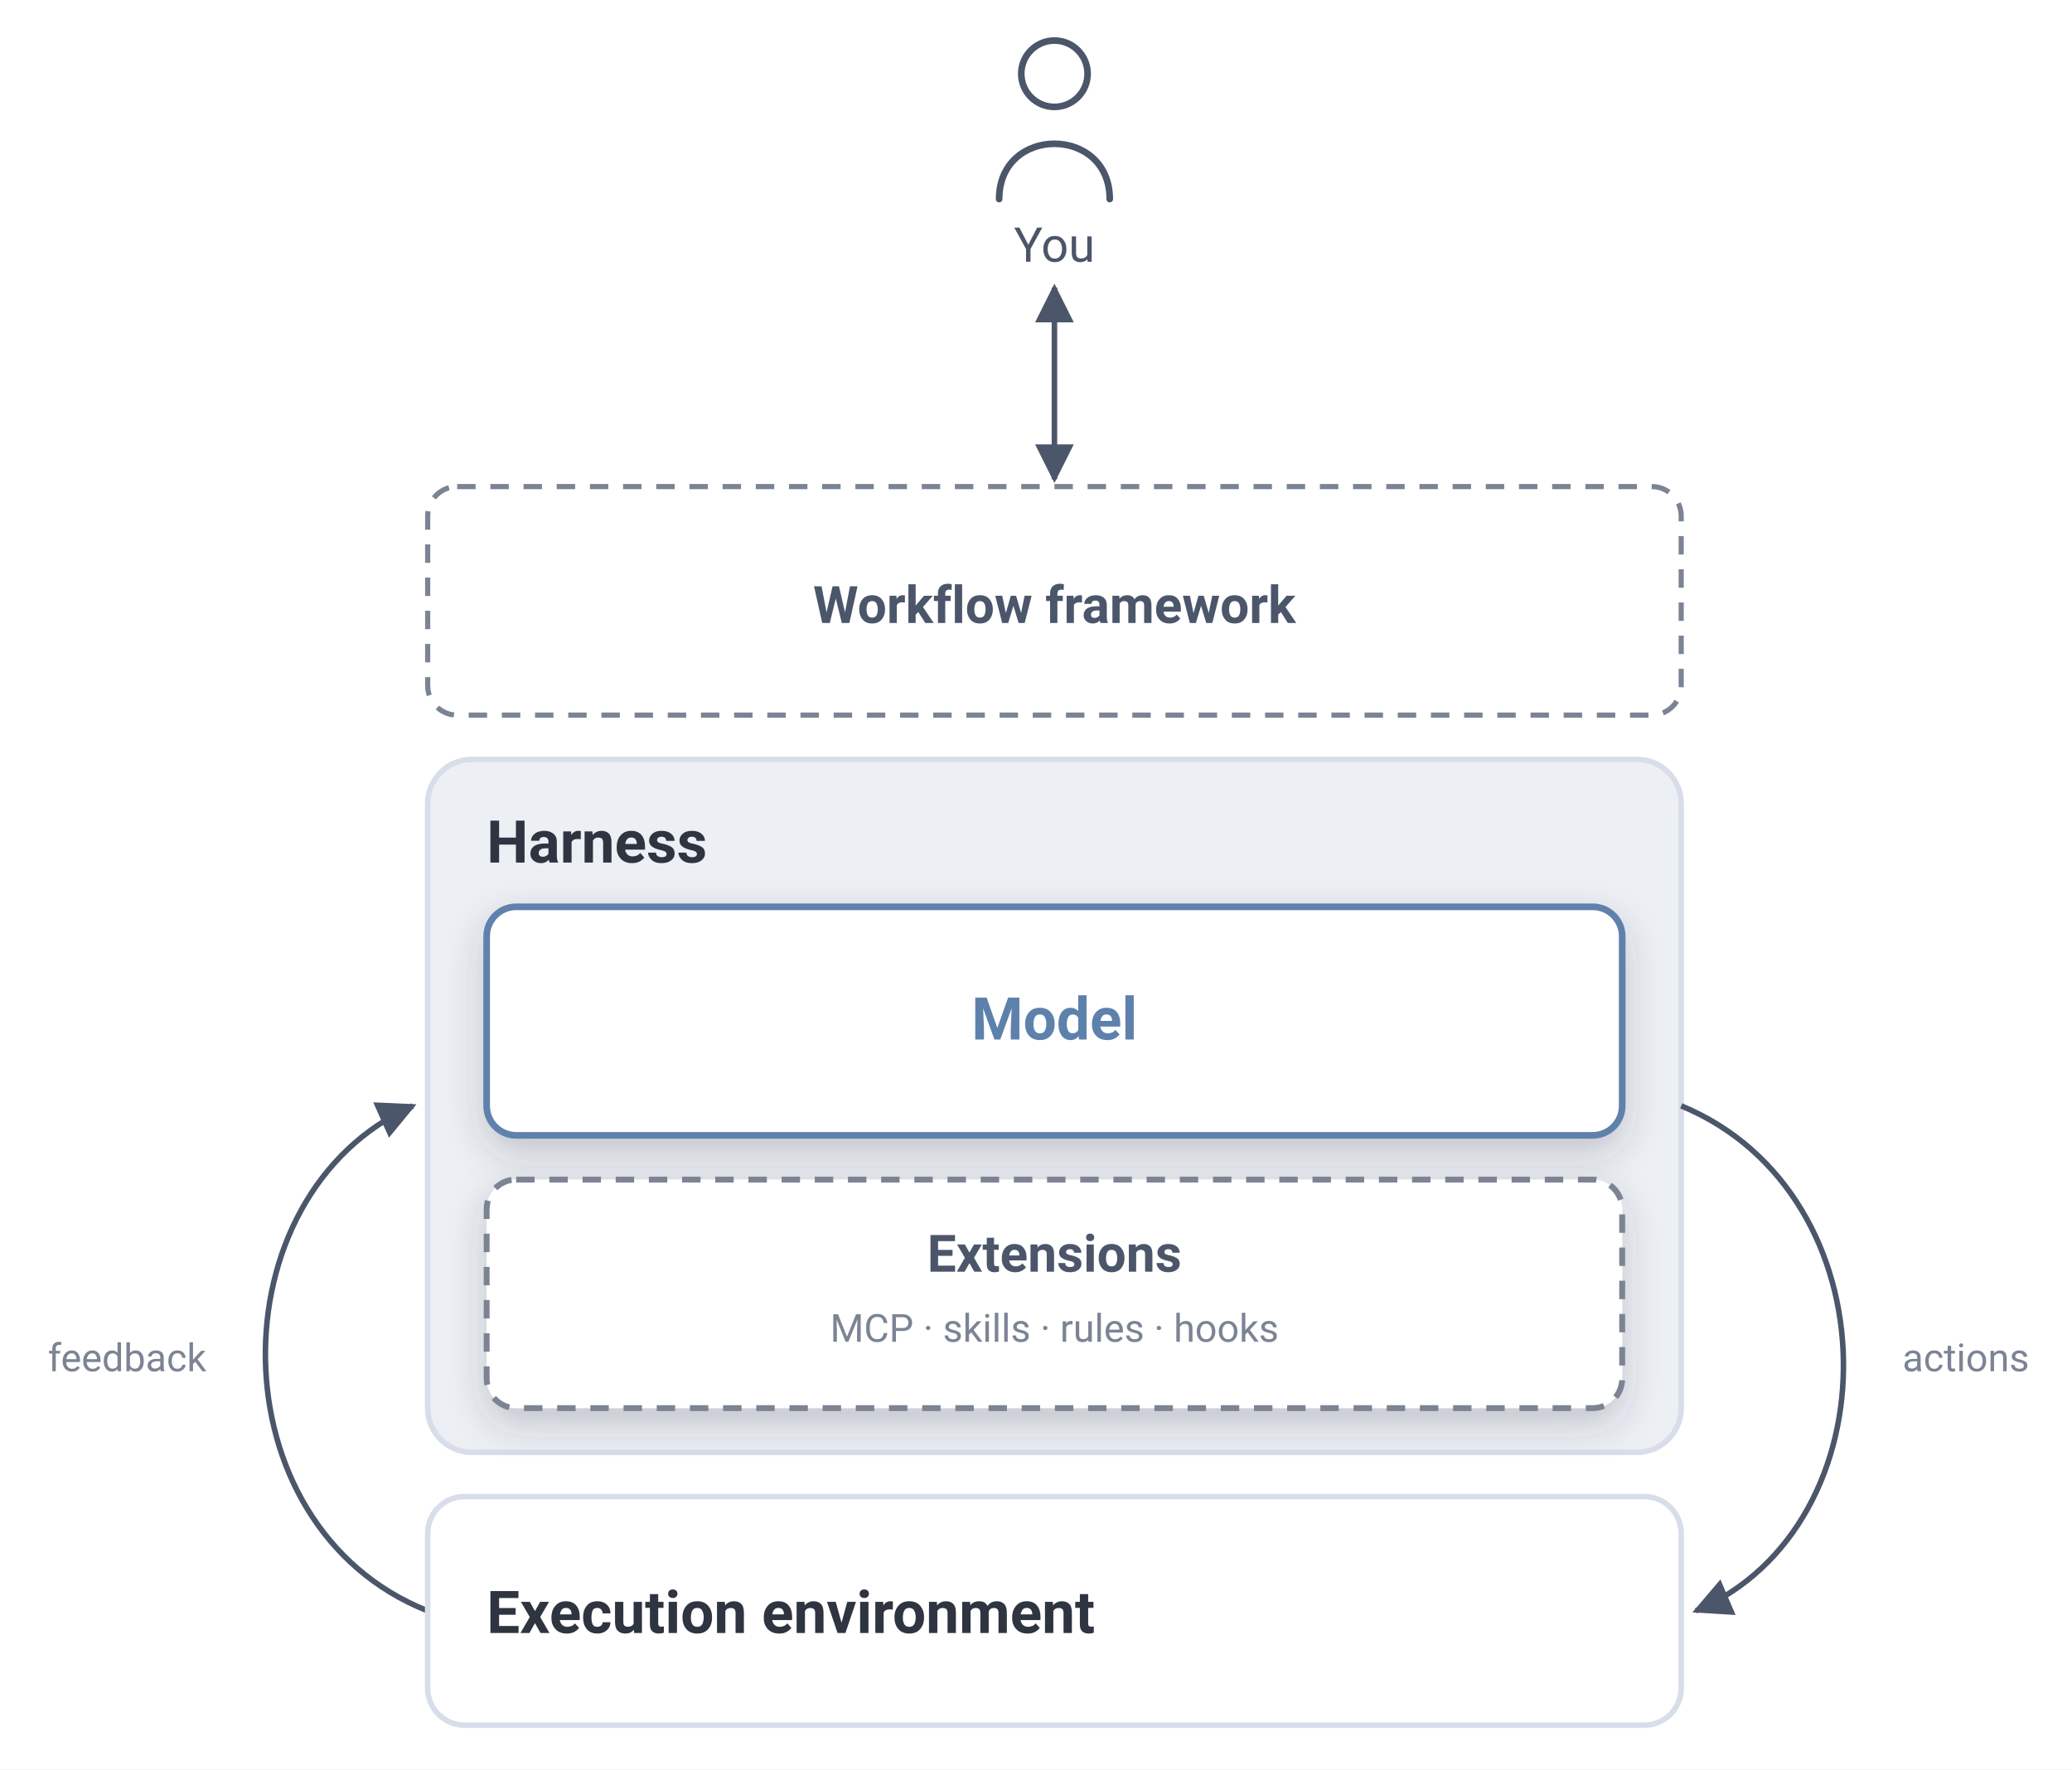
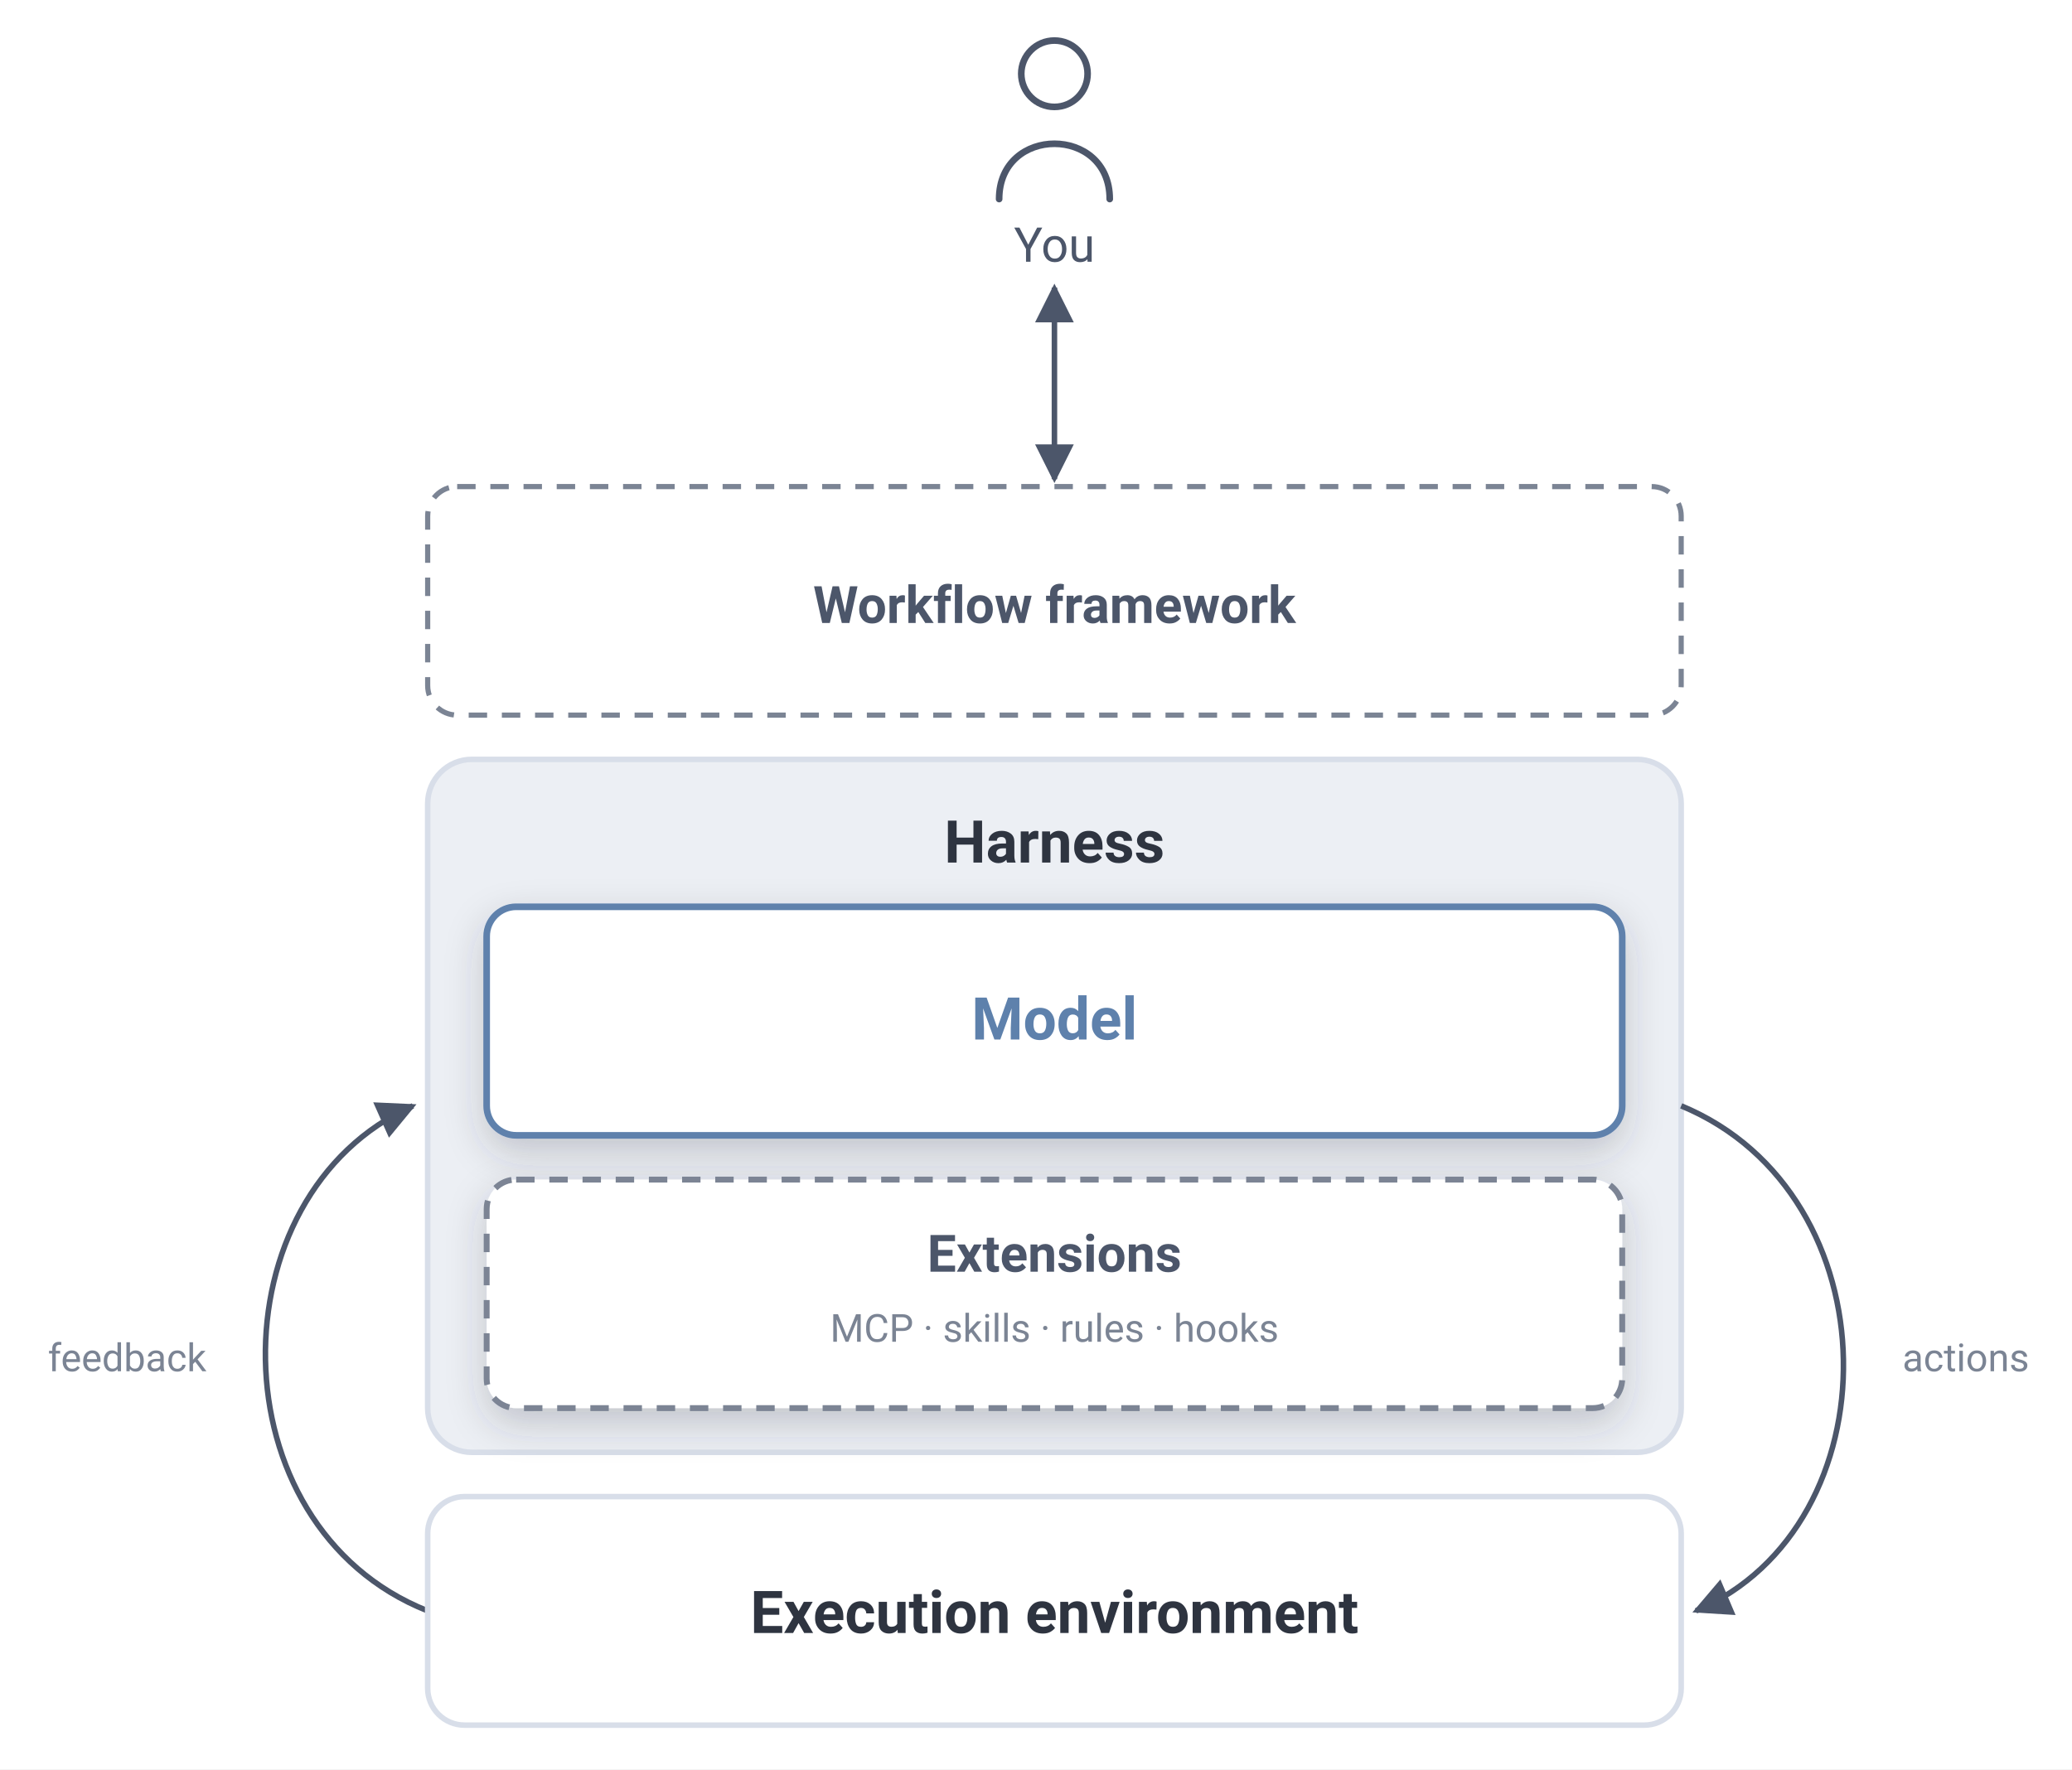
<svg xmlns="http://www.w3.org/2000/svg" viewBox="34 18 562 480" font-family="system-ui, -apple-system, &quot;Segoe UI&quot;, Roboto, Helvetica, Arial, sans-serif">
  <defs>
    <marker id="arrow" viewBox="0 0 10 10" refX="9" refY="5" markerWidth="7" markerHeight="7" orient="auto-start-reverse">
      <path d="M 0 0 L 10 5 L 0 10 z" fill="#4c566a" />
    </marker>
    <filter id="lift" x="-20%" y="-20%" width="140%" height="150%">
      <feDropShadow dx="0" dy="4" stdDeviation="5" flood-color="#2e3440" flood-opacity="0.22" />
    </filter>
  </defs>
  <rect x="34" y="18" width="562" height="480" fill="#ffffff" />
  <circle cx="320" cy="38" r="9" fill="#ffffff" stroke="#4c566a" stroke-width="1.8" />
  <path d="M 305 72 C 305 52, 335 52, 335 72" fill="none" stroke="#4c566a" stroke-width="1.8" stroke-linecap="round" />
  <text x="320" y="89" text-anchor="middle" font-size="13" fill="#4c566a">You</text>
  <line x1="320" y1="96" x2="320" y2="148" stroke="#4c566a" stroke-width="1.5" marker-end="url(#arrow)" marker-start="url(#arrow)" />
  <rect x="150" y="150" width="340" height="62" rx="8" fill="#ffffff" stroke="#7b8494" stroke-width="1.4" stroke-dasharray="5 4" />
  <text x="320" y="187" text-anchor="middle" font-size="14" font-weight="600" fill="#4c566a">Workflow framework</text>
  <rect x="150" y="224" width="340" height="188" rx="12" fill="#eceff4" stroke="#d8dee9" stroke-width="1.5" />
-   <text x="166" y="252" font-size="16" font-weight="600" fill="#2e3440">Harness</text>
+   <text x="320" y="252" text-anchor="middle" font-size="16" font-weight="600" fill="#2e3440">Harness</text>
  <rect x="166" y="264" width="308" height="62" rx="8" fill="#ffffff" stroke="#5e81ac" stroke-width="1.8" filter="url(#lift)" />
  <text x="320" y="300" text-anchor="middle" font-size="16" font-weight="600" fill="#5e81ac">Model</text>
  <rect x="166" y="338" width="308" height="62" rx="8" fill="#ffffff" stroke="#7b8494" stroke-width="1.6" stroke-dasharray="5 4" filter="url(#lift)" />
  <text x="320" y="363" text-anchor="middle" font-size="14" font-weight="600" fill="#4c566a">Extensions</text>
  <text x="320" y="382" text-anchor="middle" font-size="10.5" fill="#7b8494">MCP · skills · rules · hooks</text>
  <path d="M 490 318 C 548 342, 548 432, 494 455" fill="none" stroke="#4c566a" stroke-width="1.5" marker-end="url(#arrow)" />
  <text x="550" y="390" font-size="10.5" fill="#7b8494">actions</text>
  <path d="M 150 455 C 92 432, 92 342, 146 318" fill="none" stroke="#4c566a" stroke-width="1.5" marker-end="url(#arrow)" />
  <text x="90" y="390" text-anchor="end" font-size="10.5" fill="#7b8494">feedback</text>
  <rect x="150" y="424" width="340" height="62" rx="10" fill="#ffffff" stroke="#d8dee9" stroke-width="1.5" />
-   <text x="166" y="461" font-size="16" font-weight="600" fill="#2e3440">Execution environment</text>
+   <text x="320" y="461" text-anchor="middle" font-size="16" font-weight="600" fill="#2e3440">Execution environment</text>
</svg>
